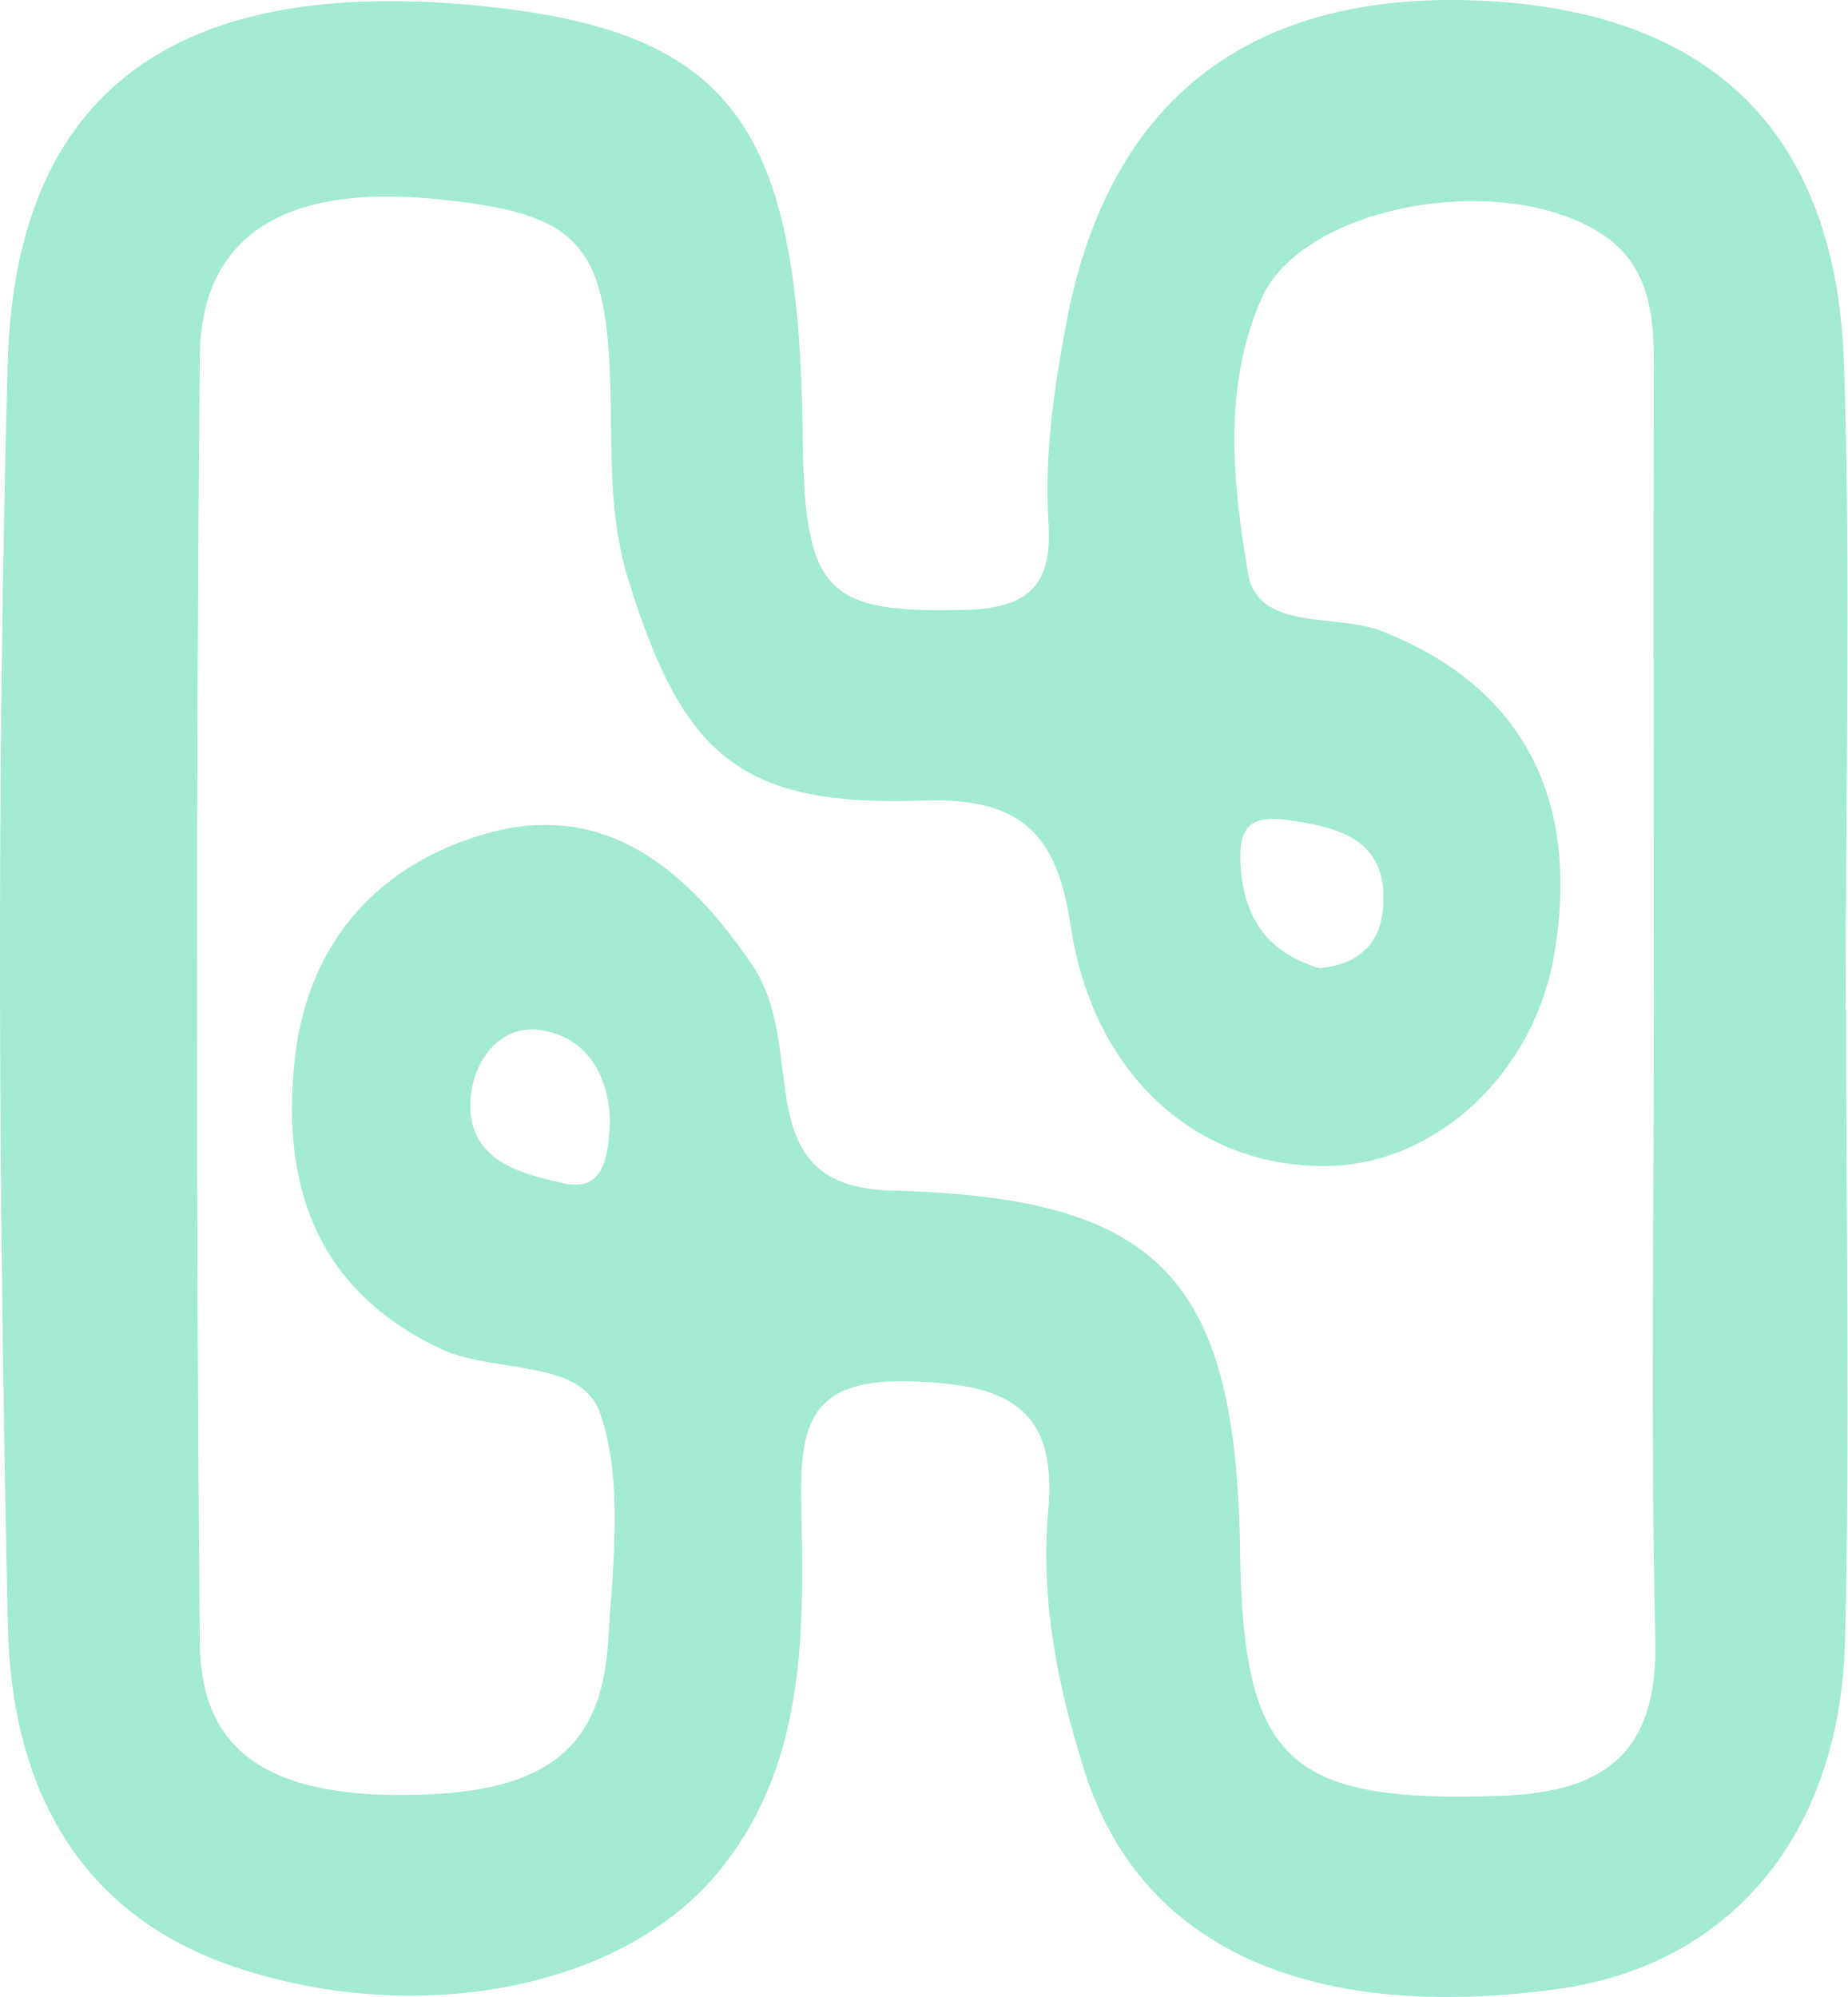
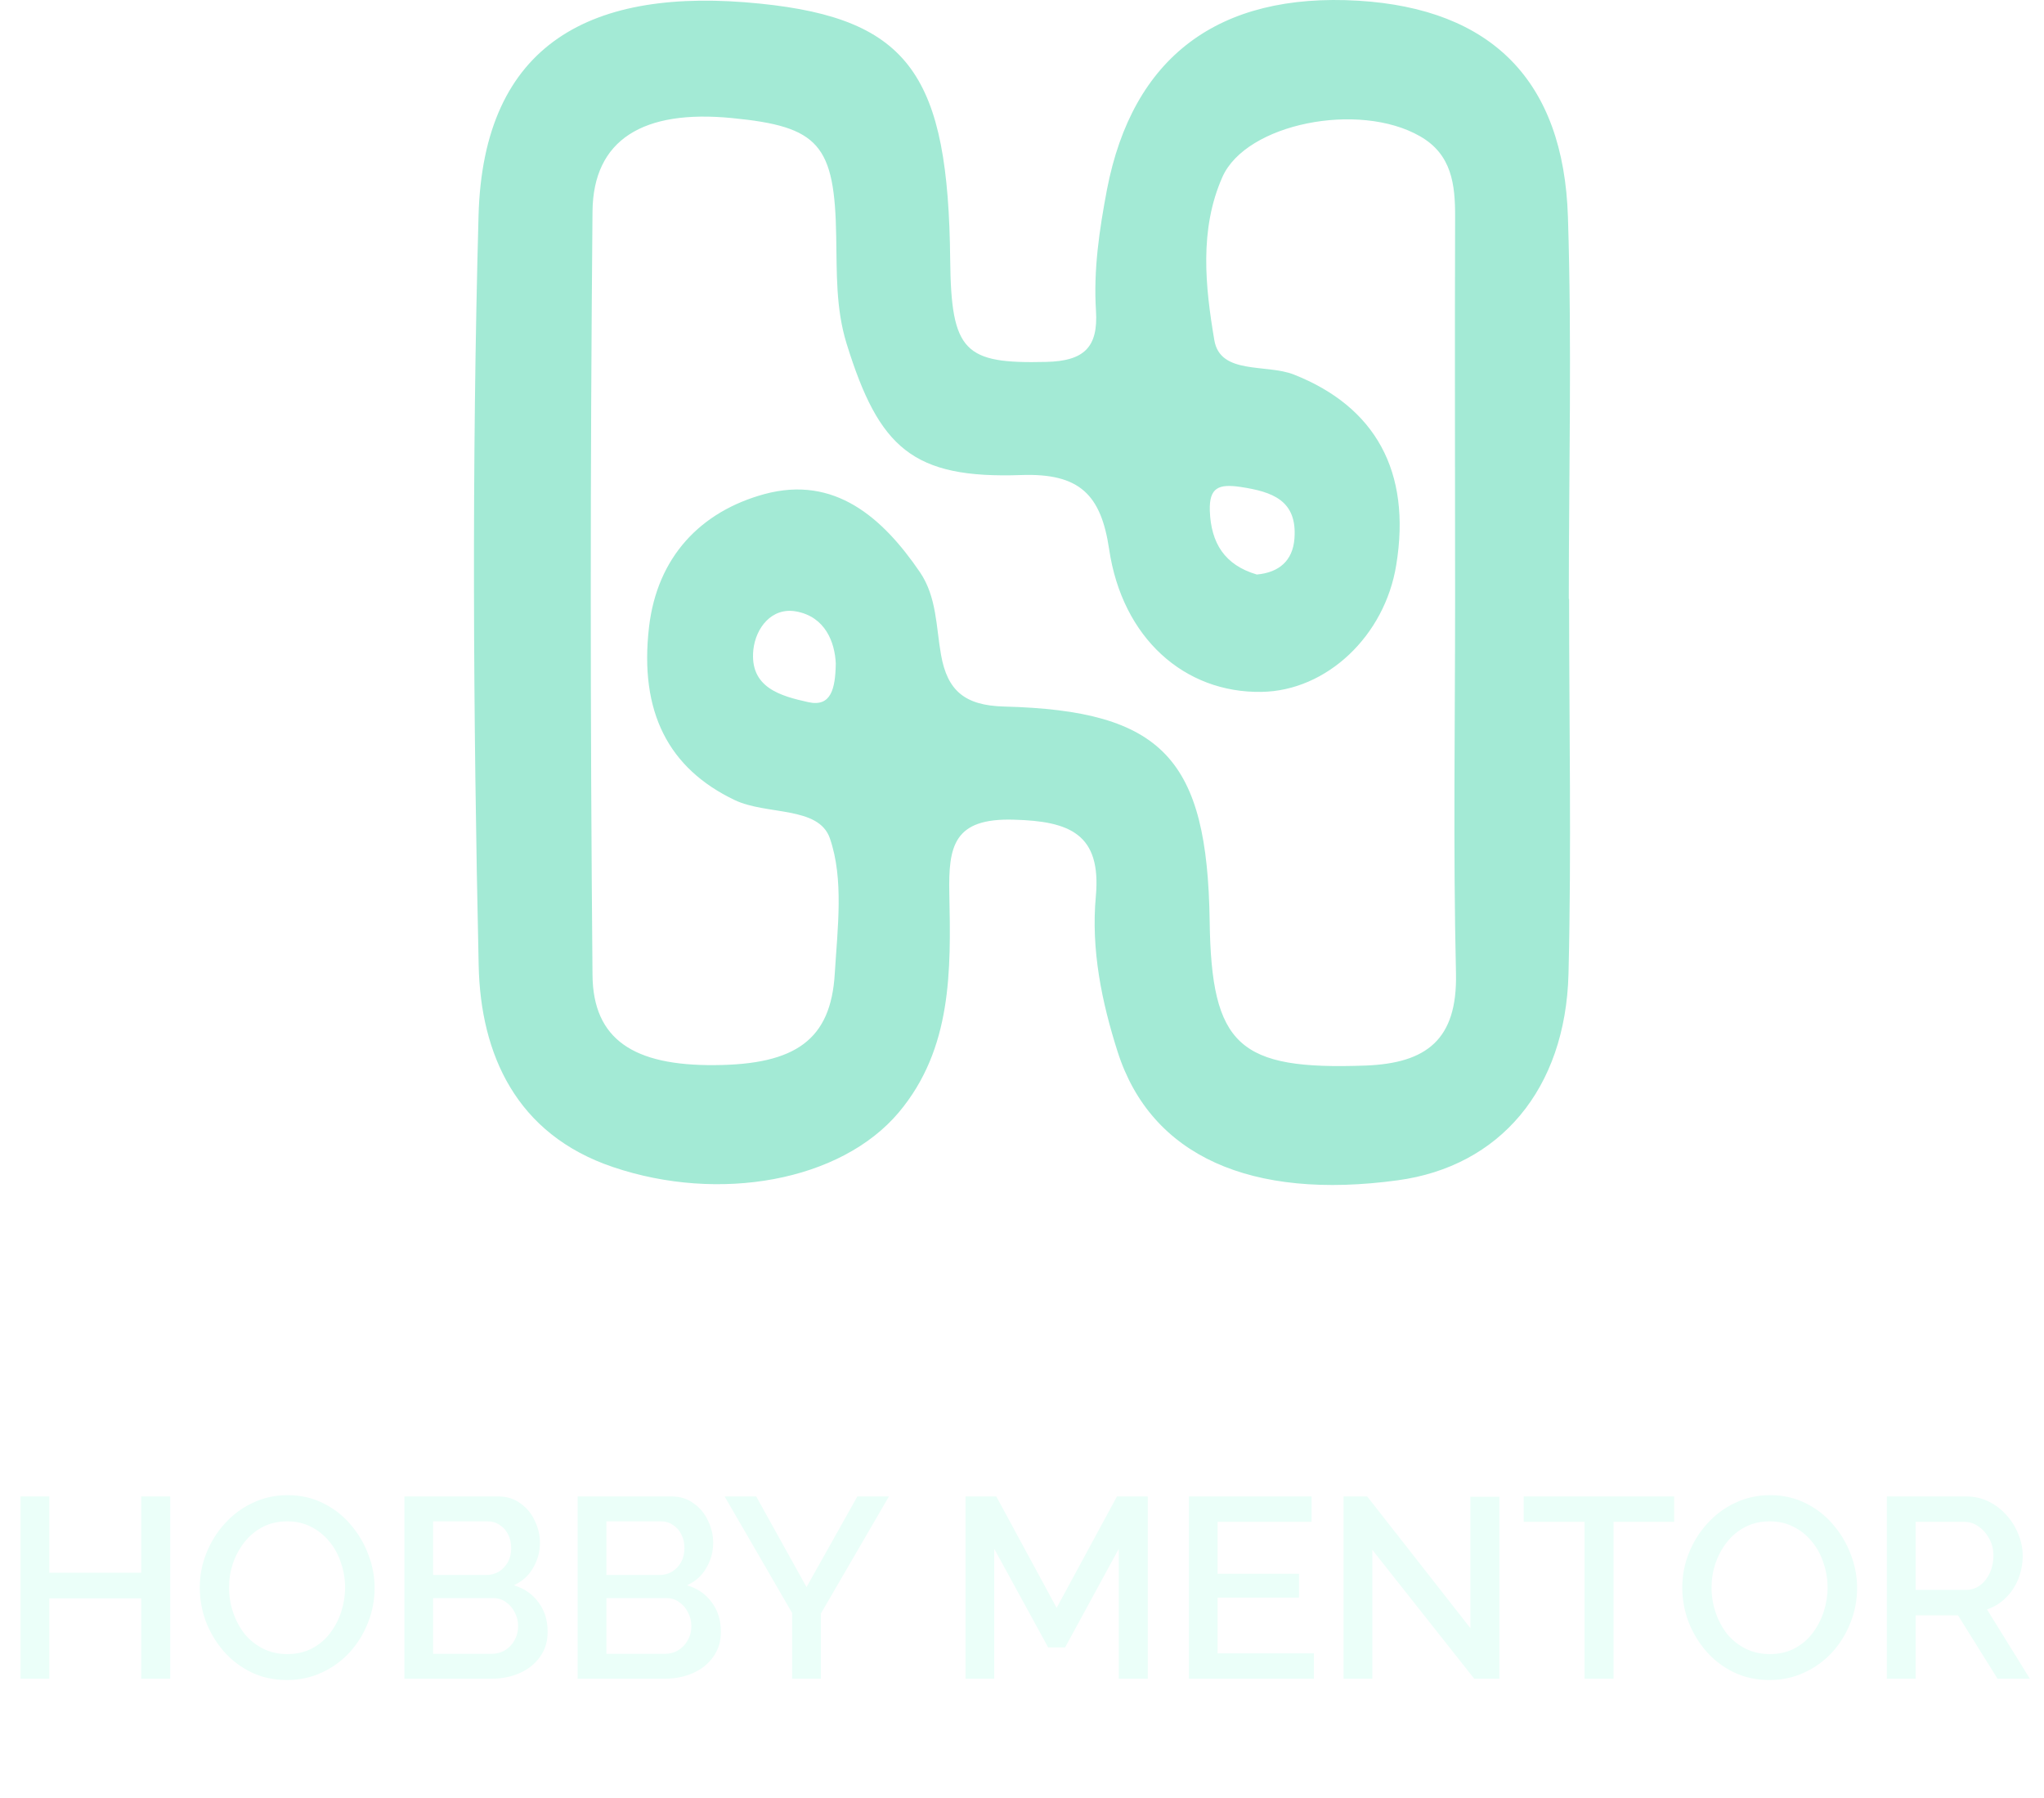
- <svg xmlns="http://www.w3.org/2000/svg" width="111" height="120" viewBox="0 0 111 120" fill="none">
-   <path d="M110.905 60.651H110.876C110.876 47.753 111.198 34.855 110.788 21.972C110.348 8.118 103.01 0.897 89.578 0.073C75.311 -0.78 66.684 5.838 64.106 19.192C63.329 23.296 62.729 27.34 62.992 31.473C63.227 35.193 61.762 36.561 57.954 36.649C49.663 36.855 48.33 35.635 48.227 26.34C48.037 7.736 44.199 1.912 28.98 0.367C11.901 -1.383 0.93 4.353 0.462 21.869C-0.227 47.15 -0.08 72.476 0.476 97.757C0.667 106.758 4.27 114.876 14.084 118.185C24.821 121.817 37.139 119.641 43.028 112.64C48.433 106.199 48.301 98.257 48.14 90.506C48.037 85.653 48.594 82.829 54.658 83.006C60.356 83.153 63.549 84.462 62.978 90.771C62.48 96.168 63.578 101.478 65.189 106.522C68.573 117.082 78.709 121.553 93.562 119.523C103.845 118.126 110.553 110.346 110.846 98.595C111.154 85.947 110.905 73.299 110.905 60.651ZM90.281 107.905C77.45 108.375 74.681 105.919 74.505 93.286C74.271 76.858 69.774 71.961 53.691 71.549C49.678 71.446 47.949 69.917 47.305 66.343C46.792 63.49 46.88 60.475 45.166 57.945C41.372 52.386 36.509 48.121 29.42 50.033C22.946 51.798 18.566 56.401 17.731 63.475C16.72 72.123 19.723 77.829 26.402 81.02C29.64 82.565 34.898 81.609 36.041 84.888C37.476 89.021 36.817 94.007 36.539 98.595C36.143 105.287 32.584 107.816 24.337 107.861C16.208 107.919 12.062 105.287 12.004 98.742C11.77 72.961 11.77 47.18 12.004 21.413C12.077 14.118 17.145 11.074 26.124 11.956C34.957 12.809 36.539 14.633 36.685 24.001C36.758 27.619 36.627 31.208 37.74 34.811C41.021 45.385 44.434 48.489 55.419 48.106C61.352 47.9 63.505 50.106 64.325 55.621C65.658 64.622 71.957 70.196 79.764 70.064C86.355 69.961 92.244 64.401 93.401 57.21C94.954 47.724 91.262 41.179 83.03 37.929C80.247 36.826 75.56 37.988 74.974 34.429C74.066 29.046 73.436 23.251 75.794 17.927C78.197 12.501 89.622 10.25 95.803 13.795C99.026 15.633 99.377 18.677 99.362 21.987C99.319 34.87 99.362 47.753 99.362 60.651C99.362 73.549 99.157 85.947 99.45 98.581C99.597 105.272 96.477 107.669 90.296 107.905H90.281ZM36.641 67.196C36.597 69.769 36.158 71.608 33.873 71.108C31.09 70.49 27.897 69.652 28.292 65.813C28.526 63.593 30.152 61.475 32.613 61.916C35.587 62.445 36.553 65.063 36.641 67.196ZM74.52 51.724C74.447 49.342 75.443 48.989 77.64 49.312C80.848 49.797 83.397 50.665 83.089 54.562C82.913 56.783 81.536 57.974 79.281 58.18C76.029 57.224 74.637 55.004 74.52 51.724Z" fill="#A3EAD5" />
+ <svg xmlns="http://www.w3.org/2000/svg" width="207" height="182" viewBox="0 0 207 182" fill="none">
+   <path d="M158.905 60.651H158.876C158.876 47.753 159.198 34.855 158.788 21.972C158.348 8.118 151.01 0.897 137.578 0.073C123.311 -0.78 114.684 5.838 112.106 19.192C111.329 23.296 110.729 27.34 110.992 31.473C111.227 35.193 109.762 36.561 105.954 36.649C97.663 36.855 96.33 35.635 96.228 26.34C96.037 7.736 92.199 1.912 76.981 0.367C59.901 -1.383 48.93 4.353 48.462 21.869C47.773 47.15 47.919 72.476 48.476 97.757C48.667 106.758 52.27 114.876 62.084 118.185C72.821 121.817 85.139 119.641 91.028 112.64C96.433 106.199 96.301 98.257 96.14 90.506C96.037 85.653 96.594 82.829 102.658 83.006C108.356 83.153 111.549 84.462 110.978 90.771C110.48 96.168 111.578 101.478 113.189 106.522C116.573 117.082 126.709 121.553 141.562 119.523C151.845 118.126 158.553 110.346 158.846 98.595C159.154 85.947 158.905 73.299 158.905 60.651ZM138.281 107.905C125.45 108.375 122.681 105.919 122.505 93.286C122.271 76.858 117.774 71.961 101.691 71.549C97.678 71.446 95.949 69.917 95.305 66.343C94.792 63.49 94.88 60.475 93.166 57.945C89.372 52.386 84.509 48.121 77.42 50.033C70.946 51.798 66.566 56.401 65.731 63.475C64.72 72.123 67.723 77.829 74.403 81.02C77.64 82.565 82.898 81.609 84.041 84.888C85.476 89.021 84.817 94.007 84.539 98.595C84.143 105.287 80.584 107.816 72.337 107.861C64.208 107.919 60.062 105.287 60.004 98.742C59.77 72.961 59.77 47.18 60.004 21.413C60.077 14.118 65.145 11.074 74.124 11.956C82.957 12.809 84.539 14.633 84.685 24.001C84.758 27.619 84.627 31.208 85.74 34.811C89.021 45.385 92.434 48.489 103.42 48.106C109.352 47.9 111.505 50.106 112.325 55.621C113.658 64.622 119.957 70.196 127.764 70.064C134.355 69.961 140.244 64.401 141.401 57.21C142.954 47.724 139.262 41.179 131.03 37.929C128.247 36.826 123.56 37.988 122.974 34.429C122.066 29.046 121.436 23.251 123.794 17.927C126.197 12.501 137.622 10.25 143.803 13.795C147.026 15.633 147.377 18.677 147.362 21.987C147.319 34.87 147.362 47.753 147.362 60.651C147.362 73.549 147.157 85.947 147.45 98.581C147.597 105.272 144.477 107.669 138.296 107.905H138.281ZM84.641 67.196C84.597 69.769 84.158 71.608 81.873 71.108C79.09 70.49 75.897 69.652 76.292 65.813C76.526 63.593 78.152 61.475 80.613 61.916C83.587 62.445 84.553 65.063 84.641 67.196ZM122.52 51.724C122.447 49.342 123.443 48.989 125.64 49.312C128.848 49.797 131.397 50.665 131.089 54.562C130.913 56.783 129.536 57.974 127.281 58.18C124.029 57.224 122.637 55.004 122.52 51.724Z" fill="#A3EAD5" />
+   <path d="M17.238 151.54V170H14.3V161.862H4.992V170H2.08V151.54H4.992V159.262H14.3V151.54H17.238ZM29.072 170.13C27.738 170.13 26.533 169.87 25.458 169.35C24.384 168.83 23.456 168.128 22.676 167.244C21.896 166.343 21.29 165.337 20.856 164.228C20.44 163.101 20.232 161.949 20.232 160.77C20.232 159.539 20.458 158.369 20.908 157.26C21.359 156.133 21.983 155.137 22.78 154.27C23.578 153.386 24.514 152.693 25.588 152.19C26.68 151.67 27.859 151.41 29.124 151.41C30.442 151.41 31.638 151.679 32.712 152.216C33.804 152.753 34.732 153.473 35.494 154.374C36.274 155.275 36.872 156.281 37.288 157.39C37.722 158.499 37.938 159.635 37.938 160.796C37.938 162.027 37.713 163.205 37.262 164.332C36.829 165.441 36.214 166.438 35.416 167.322C34.619 168.189 33.674 168.873 32.582 169.376C31.508 169.879 30.338 170.13 29.072 170.13ZM23.196 160.77C23.196 161.637 23.335 162.477 23.612 163.292C23.89 164.107 24.28 164.835 24.782 165.476C25.302 166.1 25.926 166.594 26.654 166.958C27.382 167.322 28.197 167.504 29.098 167.504C30.034 167.504 30.866 167.313 31.594 166.932C32.322 166.551 32.929 166.039 33.414 165.398C33.917 164.739 34.298 164.011 34.558 163.214C34.818 162.399 34.948 161.585 34.948 160.77C34.948 159.903 34.81 159.071 34.532 158.274C34.272 157.459 33.882 156.74 33.362 156.116C32.842 155.475 32.218 154.972 31.49 154.608C30.78 154.244 29.982 154.062 29.098 154.062C28.162 154.062 27.33 154.253 26.602 154.634C25.874 155.015 25.259 155.527 24.756 156.168C24.254 156.809 23.864 157.529 23.586 158.326C23.326 159.123 23.196 159.938 23.196 160.77ZM55.461 165.242C55.461 166.23 55.201 167.079 54.681 167.79C54.178 168.501 53.494 169.047 52.627 169.428C51.76 169.809 50.807 170 49.767 170H40.953V151.54H50.469C51.336 151.54 52.081 151.774 52.705 152.242C53.346 152.693 53.832 153.282 54.161 154.01C54.508 154.721 54.681 155.466 54.681 156.246C54.681 157.147 54.447 157.997 53.979 158.794C53.528 159.574 52.878 160.155 52.029 160.536C53.086 160.848 53.918 161.42 54.525 162.252C55.149 163.067 55.461 164.063 55.461 165.242ZM52.471 164.696C52.471 164.176 52.358 163.708 52.133 163.292C51.925 162.859 51.63 162.512 51.249 162.252C50.885 161.975 50.452 161.836 49.949 161.836H43.865V167.478H49.767C50.287 167.478 50.746 167.357 51.145 167.114C51.561 166.854 51.882 166.516 52.107 166.1C52.35 165.667 52.471 165.199 52.471 164.696ZM43.865 154.062V159.496H49.221C49.706 159.496 50.14 159.383 50.521 159.158C50.902 158.915 51.206 158.595 51.431 158.196C51.656 157.78 51.769 157.312 51.769 156.792C51.769 156.255 51.665 155.787 51.457 155.388C51.249 154.972 50.963 154.651 50.599 154.426C50.252 154.183 49.845 154.062 49.377 154.062H43.865ZM73.006 165.242C73.006 166.23 72.746 167.079 72.226 167.79C71.723 168.501 71.039 169.047 70.172 169.428C69.305 169.809 68.352 170 67.312 170H58.498V151.54H68.014C68.881 151.54 69.626 151.774 70.25 152.242C70.891 152.693 71.377 153.282 71.706 154.01C72.053 154.721 72.226 155.466 72.226 156.246C72.226 157.147 71.992 157.997 71.524 158.794C71.073 159.574 70.423 160.155 69.574 160.536C70.631 160.848 71.463 161.42 72.07 162.252C72.694 163.067 73.006 164.063 73.006 165.242ZM70.016 164.696C70.016 164.176 69.903 163.708 69.678 163.292C69.47 162.859 69.175 162.512 68.794 162.252C68.43 161.975 67.997 161.836 67.494 161.836H61.41V167.478H67.312C67.832 167.478 68.291 167.357 68.69 167.114C69.106 166.854 69.427 166.516 69.652 166.1C69.895 165.667 70.016 165.199 70.016 164.696ZM61.41 154.062V159.496H66.766C67.251 159.496 67.685 159.383 68.066 159.158C68.447 158.915 68.751 158.595 68.976 158.196C69.201 157.78 69.314 157.312 69.314 156.792C69.314 156.255 69.21 155.787 69.002 155.388C68.794 154.972 68.508 154.651 68.144 154.426C67.797 154.183 67.39 154.062 66.922 154.062H61.41ZM76.582 151.54L81.678 160.718L86.826 151.54H90.024L83.134 163.396V170H80.222V163.344L73.384 151.54H76.582ZM113.299 170V156.844L107.865 166.828H106.149L100.689 156.844V170H97.777V151.54H100.897L107.007 162.824L113.117 151.54H116.237V170H113.299ZM133.062 167.426V170H120.4V151.54H132.828V154.114H123.312V159.366H131.554V161.784H123.312V167.426H133.062ZM138.978 156.948V170H136.066V151.54H138.458L148.91 164.878V151.566H151.848V170H149.3L138.978 156.948ZM169.544 154.114H163.408V170H160.47V154.114H154.308V151.54H169.544V154.114ZM179.207 170.13C177.872 170.13 176.668 169.87 175.593 169.35C174.518 168.83 173.591 168.128 172.811 167.244C172.031 166.343 171.424 165.337 170.991 164.228C170.575 163.101 170.367 161.949 170.367 160.77C170.367 159.539 170.592 158.369 171.043 157.26C171.494 156.133 172.118 155.137 172.915 154.27C173.712 153.386 174.648 152.693 175.723 152.19C176.815 151.67 177.994 151.41 179.259 151.41C180.576 151.41 181.772 151.679 182.847 152.216C183.939 152.753 184.866 153.473 185.629 154.374C186.409 155.275 187.007 156.281 187.423 157.39C187.856 158.499 188.073 159.635 188.073 160.796C188.073 162.027 187.848 163.205 187.397 164.332C186.964 165.441 186.348 166.438 185.551 167.322C184.754 168.189 183.809 168.873 182.717 169.376C181.642 169.879 180.472 170.13 179.207 170.13ZM173.331 160.77C173.331 161.637 173.47 162.477 173.747 163.292C174.024 164.107 174.414 164.835 174.917 165.476C175.437 166.1 176.061 166.594 176.789 166.958C177.517 167.322 178.332 167.504 179.233 167.504C180.169 167.504 181.001 167.313 181.729 166.932C182.457 166.551 183.064 166.039 183.549 165.398C184.052 164.739 184.433 164.011 184.693 163.214C184.953 162.399 185.083 161.585 185.083 160.77C185.083 159.903 184.944 159.071 184.667 158.274C184.407 157.459 184.017 156.74 183.497 156.116C182.977 155.475 182.353 154.972 181.625 154.608C180.914 154.244 180.117 154.062 179.233 154.062C178.297 154.062 177.465 154.253 176.737 154.634C176.009 155.015 175.394 155.527 174.891 156.168C174.388 156.809 173.998 157.529 173.721 158.326C173.461 159.123 173.331 159.938 173.331 160.77ZM191.088 170V151.54H199.122C199.954 151.54 200.716 151.713 201.41 152.06C202.103 152.407 202.701 152.866 203.204 153.438C203.724 154.01 204.122 154.651 204.4 155.362C204.694 156.073 204.842 156.801 204.842 157.546C204.842 158.361 204.694 159.141 204.4 159.886C204.105 160.631 203.68 161.273 203.126 161.81C202.588 162.347 201.956 162.737 201.228 162.98L205.57 170H202.294L198.29 163.578H194V170H191.088ZM194 161.004H199.096C199.633 161.004 200.11 160.848 200.526 160.536C200.942 160.224 201.271 159.808 201.514 159.288C201.756 158.751 201.878 158.17 201.878 157.546C201.878 156.905 201.739 156.333 201.462 155.83C201.184 155.31 200.82 154.894 200.37 154.582C199.936 154.27 199.46 154.114 198.94 154.114H194V161.004Z" fill="#EBFFF9" />
</svg>
